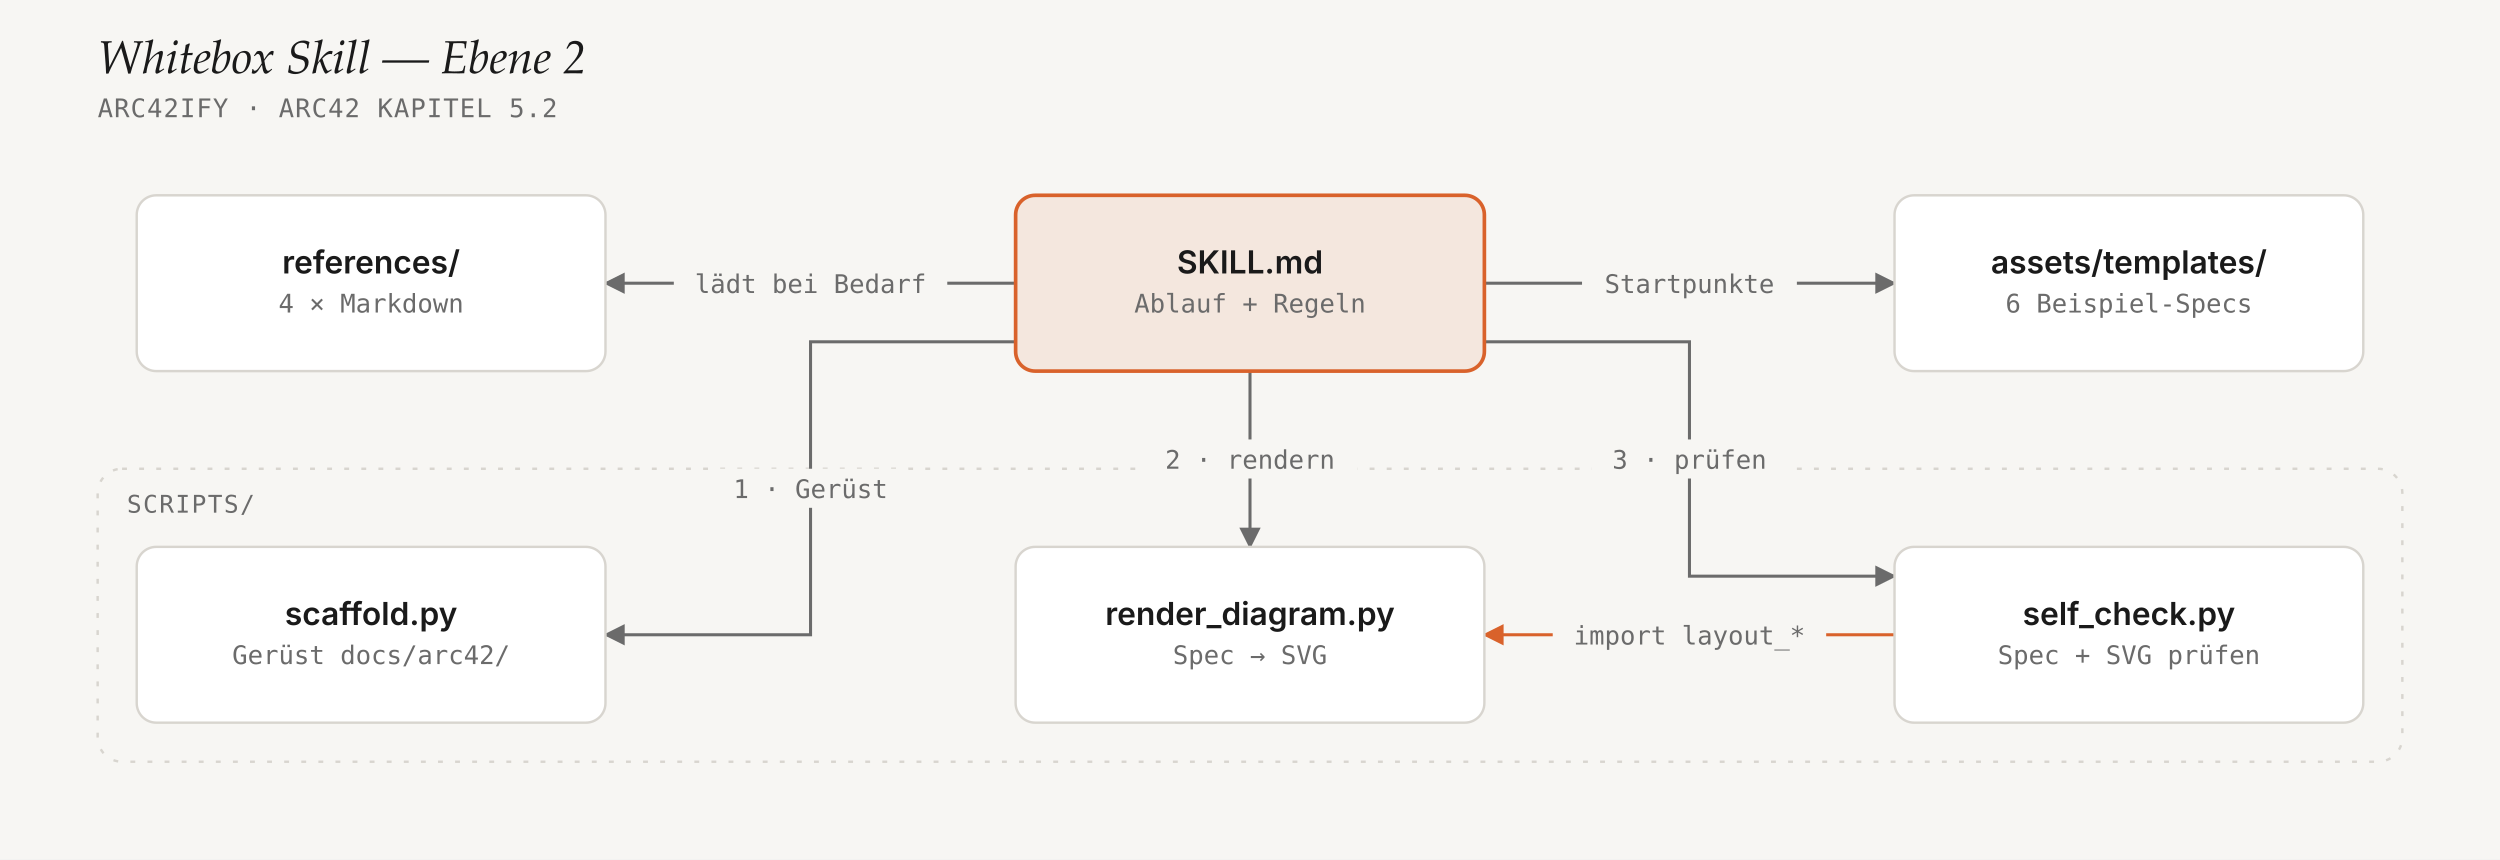
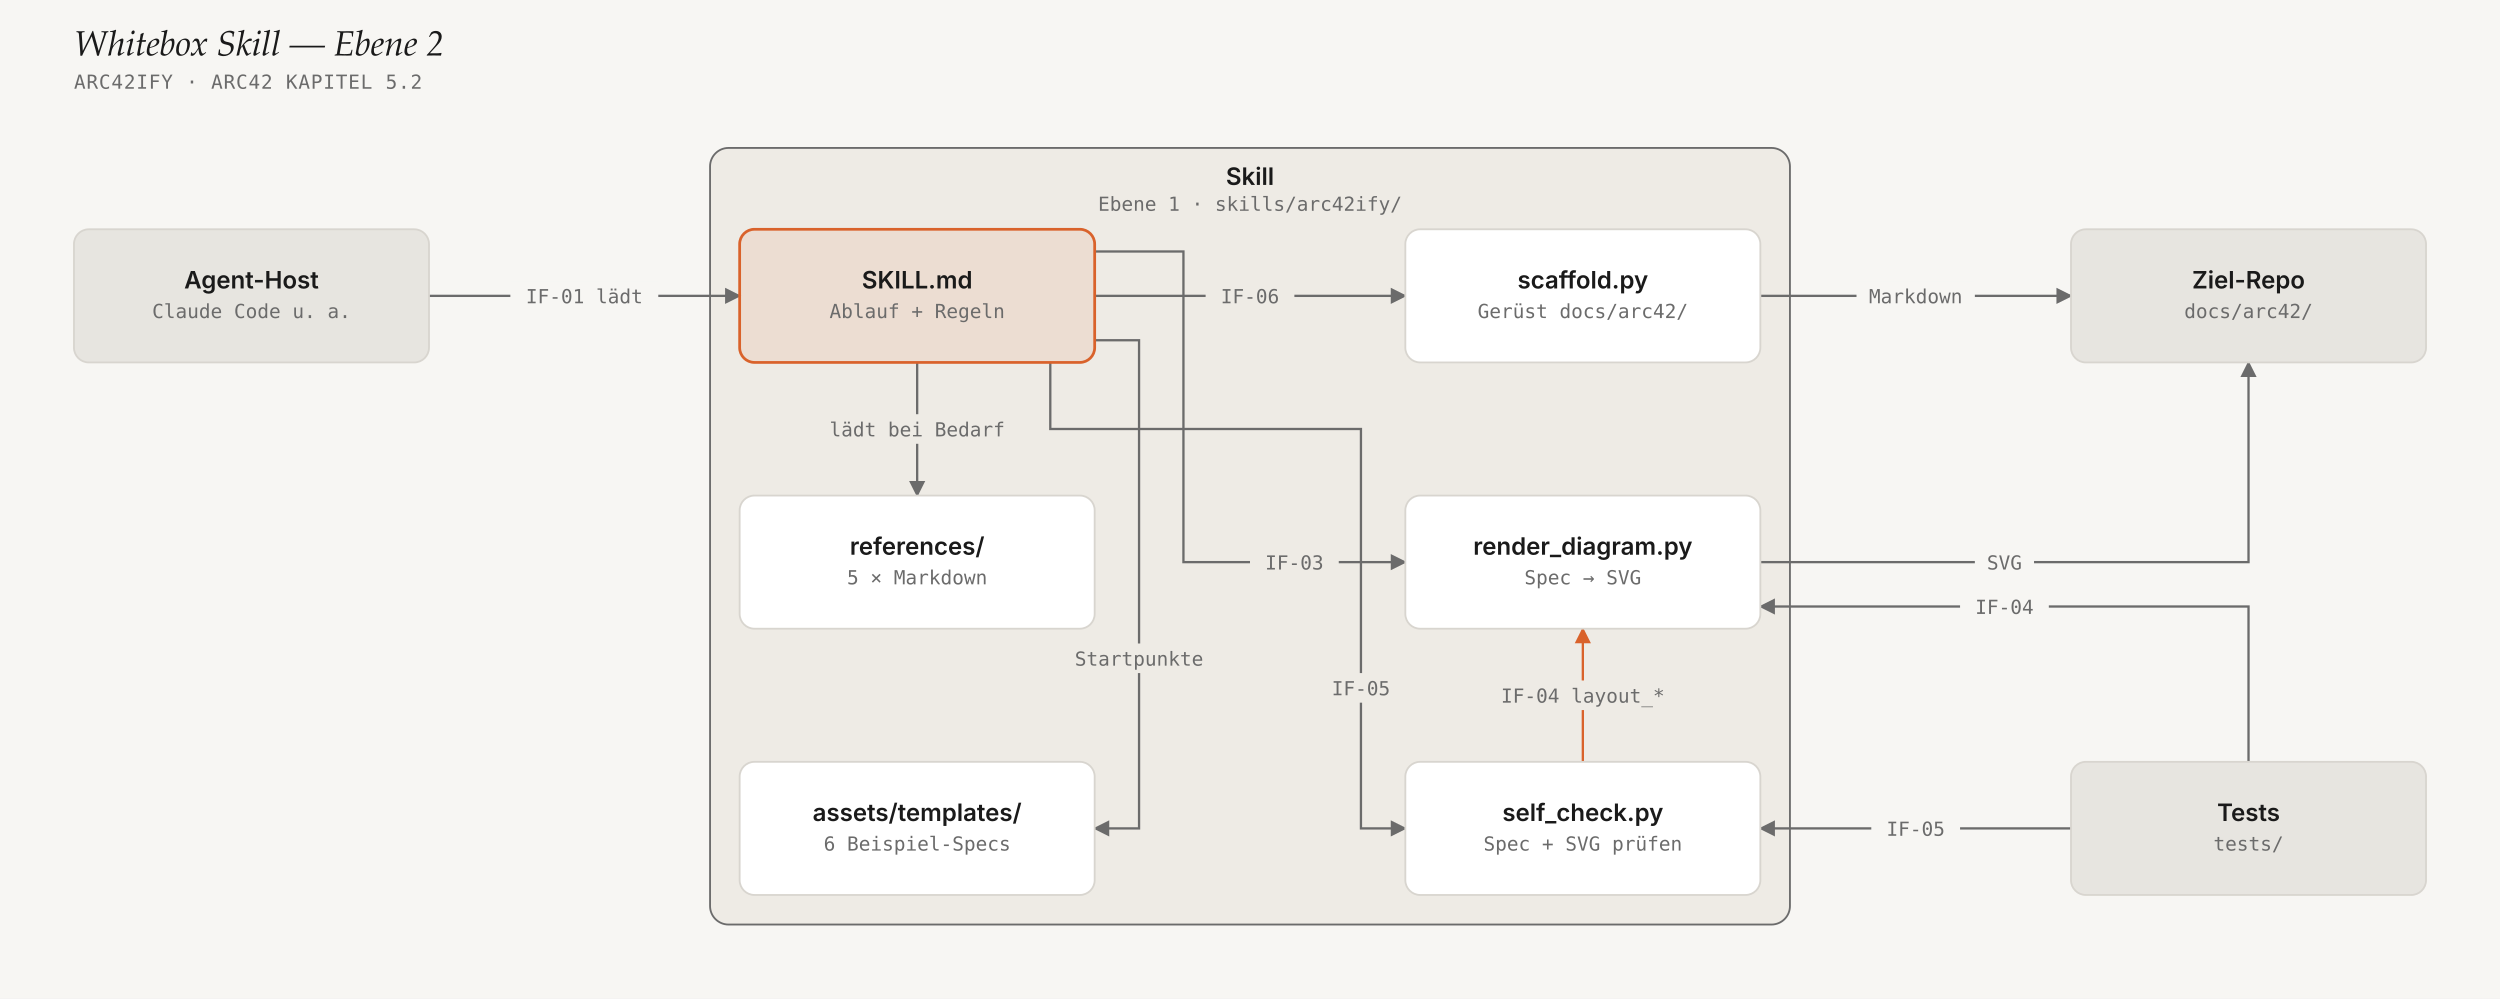
- <svg xmlns="http://www.w3.org/2000/svg" viewBox="0 0 1024 352" width="1024" height="352" role="img" aria-labelledby="dd-title dd-desc">
+ <svg xmlns="http://www.w3.org/2000/svg" viewBox="0 0 1352 540" width="1352" height="540" role="img" aria-labelledby="dd-title dd-desc">
  <defs>
    <marker id="arrow-muted" viewBox="0 0 10 10" refX="9" refY="5" markerWidth="7" markerHeight="7" orient="auto-start-reverse">
      <path d="M 0 0 L 10 5 L 0 10 z" fill="#6b6b6b" />
    </marker>
    <marker id="arrow-accent" viewBox="0 0 10 10" refX="9" refY="5" markerWidth="7" markerHeight="7" orient="auto-start-reverse">
      <path d="M 0 0 L 10 5 L 0 10 z" fill="#d9622b" />
    </marker>
    <marker id="arrow-ink" viewBox="0 0 10 10" refX="9" refY="5" markerWidth="7" markerHeight="7" orient="auto-start-reverse">
      <path d="M 0 0 L 10 5 L 0 10 z" fill="#1a1a1a" />
    </marker>
  </defs>
-   <rect x="0" y="0" width="1024" height="352" fill="#f7f6f3" />
+   <rect x="0" y="0" width="1352" height="540" fill="#f7f6f3" />
  <text x="40" y="30" font-family="'Iowan Old Style','Palatino Linotype',Georgia,serif" font-size="19" font-style="italic" fill="#1a1a1a">Whitebox Skill — Ebene 2</text>
  <text x="40" y="48" font-family="'SFMono-Regular','Cascadia Mono','Consolas',monospace" font-size="10.5" letter-spacing="0.04em" fill="#6b6b6b">ARC42IFY · ARC42 KAPITEL 5.2</text>
  <g transform="translate(40,80)">
-     <g transform="translate(16,0)">
-       <rect x="-16" y="112" width="944" height="120" rx="10" ry="10" fill="none" stroke="#d8d5cf" stroke-width="1" stroke-dasharray="2 5" />
-       <text x="-4" y="130" font-family="'SFMono-Regular','Cascadia Mono','Consolas',monospace" font-size="10" letter-spacing="0.06em" fill="#6b6b6b">SCRIPTS/</text>
-       <path d="M 360 36 L 192 36" fill="none" stroke="#6b6b6b" stroke-width="1.25" marker-end="url(#arrow-muted)" />
+     <g transform="translate(0,44)">
+       <g data-group-id="skill">
+         <rect x="344" y="-44" width="584" height="420" rx="10" ry="10" fill="#eeebe5" stroke="#6b6b6b" stroke-width="1" />
+         <text x="636" y="-24" text-anchor="middle" font-family="-apple-system,'Segoe UI',Inter,Roboto,sans-serif" font-size="13" font-weight="600" fill="#1a1a1a">Skill</text>
+         <text x="636" y="-10" text-anchor="middle" font-family="'SFMono-Regular','Cascadia Mono','Consolas',monospace" font-size="10.5" fill="#6b6b6b">Ebene 1 · skills/arc42ify/</text>
+       </g>
+       <path d="M 192 36 L 360 36" fill="none" stroke="#6b6b6b" stroke-width="1.25" marker-end="url(#arrow-muted)" />
+       <path d="M 456 72 L 456 144" fill="none" stroke="#6b6b6b" stroke-width="1.25" marker-end="url(#arrow-muted)" />
+       <path d="M 552 60 L 576 60 L 576 324 L 552 324" fill="none" stroke="#6b6b6b" stroke-width="1.25" marker-end="url(#arrow-muted)" />
      <path d="M 552 36 L 720 36" fill="none" stroke="#6b6b6b" stroke-width="1.25" marker-end="url(#arrow-muted)" />
-       <path d="M 360 60 L 276 60 L 276 180 L 192 180" fill="none" stroke="#6b6b6b" stroke-width="1.25" marker-end="url(#arrow-muted)" />
-       <path d="M 456 72 L 456 144" fill="none" stroke="#6b6b6b" stroke-width="1.25" marker-end="url(#arrow-muted)" />
-       <path d="M 552 60 L 636 60 L 636 156 L 720 156" fill="none" stroke="#6b6b6b" stroke-width="1.25" marker-end="url(#arrow-muted)" />
-       <path d="M 720 180 L 552 180" fill="none" stroke="#d9622b" stroke-width="1.25" marker-end="url(#arrow-accent)" />
-       <g data-node-id="refs">
-         <rect x="0" y="0" width="192" height="72" rx="8" ry="8" fill="#ffffff" stroke="#d8d5cf" stroke-width="1" />
-         <text x="96" y="32" text-anchor="middle" font-family="-apple-system,'Segoe UI',Inter,Roboto,sans-serif" font-size="13" font-weight="600" fill="#1a1a1a">references/</text>
-         <text x="96" y="48" text-anchor="middle" font-family="'SFMono-Regular','Cascadia Mono','Consolas',monospace" font-size="10.5" fill="#6b6b6b">4 × Markdown</text>
+       <path d="M 552 12 L 600 12 L 600 180 L 720 180" fill="none" stroke="#6b6b6b" stroke-width="1.25" marker-end="url(#arrow-muted)" />
+       <path d="M 528 72 L 528 108 L 696 108 L 696 324 L 720 324" fill="none" stroke="#6b6b6b" stroke-width="1.25" marker-end="url(#arrow-muted)" />
+       <path d="M 816 288 L 816 216" fill="none" stroke="#d9622b" stroke-width="1.25" marker-end="url(#arrow-accent)" />
+       <path d="M 912 36 L 1080 36" fill="none" stroke="#6b6b6b" stroke-width="1.25" marker-end="url(#arrow-muted)" />
+       <path d="M 912 180 L 1176 180 L 1176 72" fill="none" stroke="#6b6b6b" stroke-width="1.25" marker-end="url(#arrow-muted)" />
+       <path d="M 1080 324 L 912 324" fill="none" stroke="#6b6b6b" stroke-width="1.25" marker-end="url(#arrow-muted)" />
+       <path d="M 1176 288 L 1176 204 L 912 204" fill="none" stroke="#6b6b6b" stroke-width="1.25" marker-end="url(#arrow-muted)" />
+       <g data-node-id="host">
+         <rect x="0" y="0" width="192" height="72" rx="8" ry="8" fill="#e7e5e0" stroke="#d8d5cf" stroke-width="1" />
+         <text x="96" y="32" text-anchor="middle" font-family="-apple-system,'Segoe UI',Inter,Roboto,sans-serif" font-size="13" font-weight="600" fill="#1a1a1a">Agent-Host</text>
+         <text x="96" y="48" text-anchor="middle" font-family="'SFMono-Regular','Cascadia Mono','Consolas',monospace" font-size="10.5" fill="#6b6b6b">Claude Code u. a.</text>
      </g>
      <g data-node-id="skillmd">
        <rect x="360" y="0" width="192" height="72" rx="8" ry="8" fill="#d9622b1a" stroke="#d9622b" stroke-width="1.5" />
        <text x="456" y="32" text-anchor="middle" font-family="-apple-system,'Segoe UI',Inter,Roboto,sans-serif" font-size="13" font-weight="600" fill="#1a1a1a">SKILL.md</text>
        <text x="456" y="48" text-anchor="middle" font-family="'SFMono-Regular','Cascadia Mono','Consolas',monospace" font-size="10.5" fill="#6b6b6b">Ablauf + Regeln</text>
      </g>
+       <g data-node-id="refs">
+         <rect x="360" y="144" width="192" height="72" rx="8" ry="8" fill="#ffffff" stroke="#d8d5cf" stroke-width="1" />
+         <text x="456" y="176" text-anchor="middle" font-family="-apple-system,'Segoe UI',Inter,Roboto,sans-serif" font-size="13" font-weight="600" fill="#1a1a1a">references/</text>
+         <text x="456" y="192" text-anchor="middle" font-family="'SFMono-Regular','Cascadia Mono','Consolas',monospace" font-size="10.5" fill="#6b6b6b">5 × Markdown</text>
+       </g>
      <g data-node-id="templates">
-         <rect x="720" y="0" width="192" height="72" rx="8" ry="8" fill="#ffffff" stroke="#d8d5cf" stroke-width="1" />
-         <text x="816" y="32" text-anchor="middle" font-family="-apple-system,'Segoe UI',Inter,Roboto,sans-serif" font-size="13" font-weight="600" fill="#1a1a1a">assets/templates/</text>
-         <text x="816" y="48" text-anchor="middle" font-family="'SFMono-Regular','Cascadia Mono','Consolas',monospace" font-size="10.5" fill="#6b6b6b">6 Beispiel-Specs</text>
+         <rect x="360" y="288" width="192" height="72" rx="8" ry="8" fill="#ffffff" stroke="#d8d5cf" stroke-width="1" />
+         <text x="456" y="320" text-anchor="middle" font-family="-apple-system,'Segoe UI',Inter,Roboto,sans-serif" font-size="13" font-weight="600" fill="#1a1a1a">assets/templates/</text>
+         <text x="456" y="336" text-anchor="middle" font-family="'SFMono-Regular','Cascadia Mono','Consolas',monospace" font-size="10.5" fill="#6b6b6b">6 Beispiel-Specs</text>
      </g>
      <g data-node-id="scaffold">
-         <rect x="0" y="144" width="192" height="72" rx="8" ry="8" fill="#ffffff" stroke="#d8d5cf" stroke-width="1" />
-         <text x="96" y="176" text-anchor="middle" font-family="-apple-system,'Segoe UI',Inter,Roboto,sans-serif" font-size="13" font-weight="600" fill="#1a1a1a">scaffold.py</text>
-         <text x="96" y="192" text-anchor="middle" font-family="'SFMono-Regular','Cascadia Mono','Consolas',monospace" font-size="10.5" fill="#6b6b6b">Gerüst docs/arc42/</text>
+         <rect x="720" y="0" width="192" height="72" rx="8" ry="8" fill="#ffffff" stroke="#d8d5cf" stroke-width="1" />
+         <text x="816" y="32" text-anchor="middle" font-family="-apple-system,'Segoe UI',Inter,Roboto,sans-serif" font-size="13" font-weight="600" fill="#1a1a1a">scaffold.py</text>
+         <text x="816" y="48" text-anchor="middle" font-family="'SFMono-Regular','Cascadia Mono','Consolas',monospace" font-size="10.5" fill="#6b6b6b">Gerüst docs/arc42/</text>
      </g>
      <g data-node-id="render">
-         <rect x="360" y="144" width="192" height="72" rx="8" ry="8" fill="#ffffff" stroke="#d8d5cf" stroke-width="1" />
-         <text x="456" y="176" text-anchor="middle" font-family="-apple-system,'Segoe UI',Inter,Roboto,sans-serif" font-size="13" font-weight="600" fill="#1a1a1a">render_diagram.py</text>
-         <text x="456" y="192" text-anchor="middle" font-family="'SFMono-Regular','Cascadia Mono','Consolas',monospace" font-size="10.5" fill="#6b6b6b">Spec → SVG</text>
+         <rect x="720" y="144" width="192" height="72" rx="8" ry="8" fill="#ffffff" stroke="#d8d5cf" stroke-width="1" />
+         <text x="816" y="176" text-anchor="middle" font-family="-apple-system,'Segoe UI',Inter,Roboto,sans-serif" font-size="13" font-weight="600" fill="#1a1a1a">render_diagram.py</text>
+         <text x="816" y="192" text-anchor="middle" font-family="'SFMono-Regular','Cascadia Mono','Consolas',monospace" font-size="10.5" fill="#6b6b6b">Spec → SVG</text>
      </g>
      <g data-node-id="check">
-         <rect x="720" y="144" width="192" height="72" rx="8" ry="8" fill="#ffffff" stroke="#d8d5cf" stroke-width="1" />
-         <text x="816" y="176" text-anchor="middle" font-family="-apple-system,'Segoe UI',Inter,Roboto,sans-serif" font-size="13" font-weight="600" fill="#1a1a1a">self_check.py</text>
-         <text x="816" y="192" text-anchor="middle" font-family="'SFMono-Regular','Cascadia Mono','Consolas',monospace" font-size="10.5" fill="#6b6b6b">Spec + SVG prüfen</text>
+         <rect x="720" y="288" width="192" height="72" rx="8" ry="8" fill="#ffffff" stroke="#d8d5cf" stroke-width="1" />
+         <text x="816" y="320" text-anchor="middle" font-family="-apple-system,'Segoe UI',Inter,Roboto,sans-serif" font-size="13" font-weight="600" fill="#1a1a1a">self_check.py</text>
+         <text x="816" y="336" text-anchor="middle" font-family="'SFMono-Regular','Cascadia Mono','Consolas',monospace" font-size="10.5" fill="#6b6b6b">Spec + SVG prüfen</text>
      </g>
-       <rect x="220" y="28" width="112" height="16" fill="#f7f6f3" />
-       <text x="276" y="40" text-anchor="middle" font-family="'SFMono-Regular','Cascadia Mono','Consolas',monospace" font-size="10.5" fill="#6b6b6b">lädt bei Bedarf</text>
-       <rect x="592" y="28" width="88" height="16" fill="#f7f6f3" />
-       <text x="636" y="40" text-anchor="middle" font-family="'SFMono-Regular','Cascadia Mono','Consolas',monospace" font-size="10.5" fill="#6b6b6b">Startpunkte</text>
-       <rect x="236" y="112" width="80" height="16" fill="#f7f6f3" />
-       <text x="276" y="124" text-anchor="middle" font-family="'SFMono-Regular','Cascadia Mono','Consolas',monospace" font-size="10.5" fill="#6b6b6b">1 · Gerüst</text>
-       <rect x="412" y="100" width="88" height="16" fill="#f7f6f3" />
-       <text x="456" y="112" text-anchor="middle" font-family="'SFMono-Regular','Cascadia Mono','Consolas',monospace" font-size="10.5" fill="#6b6b6b">2 · rendern</text>
-       <rect x="596" y="100" width="80" height="16" fill="#f7f6f3" />
-       <text x="636" y="112" text-anchor="middle" font-family="'SFMono-Regular','Cascadia Mono','Consolas',monospace" font-size="10.5" fill="#6b6b6b">3 · prüfen</text>
-       <rect x="580" y="172" width="112" height="16" fill="#f7f6f3" />
-       <text x="636" y="184" text-anchor="middle" font-family="'SFMono-Regular','Cascadia Mono','Consolas',monospace" font-size="10.5" fill="#6b6b6b">import layout_*</text>
+       <g data-node-id="repo">
+         <rect x="1080" y="0" width="192" height="72" rx="8" ry="8" fill="#e7e5e0" stroke="#d8d5cf" stroke-width="1" />
+         <text x="1176" y="32" text-anchor="middle" font-family="-apple-system,'Segoe UI',Inter,Roboto,sans-serif" font-size="13" font-weight="600" fill="#1a1a1a">Ziel-Repo</text>
+         <text x="1176" y="48" text-anchor="middle" font-family="'SFMono-Regular','Cascadia Mono','Consolas',monospace" font-size="10.5" fill="#6b6b6b">docs/arc42/</text>
+       </g>
+       <g data-node-id="tests">
+         <rect x="1080" y="288" width="192" height="72" rx="8" ry="8" fill="#e7e5e0" stroke="#d8d5cf" stroke-width="1" />
+         <text x="1176" y="320" text-anchor="middle" font-family="-apple-system,'Segoe UI',Inter,Roboto,sans-serif" font-size="13" font-weight="600" fill="#1a1a1a">Tests</text>
+         <text x="1176" y="336" text-anchor="middle" font-family="'SFMono-Regular','Cascadia Mono','Consolas',monospace" font-size="10.5" fill="#6b6b6b">tests/</text>
+       </g>
+       <rect x="236" y="28" width="80" height="16" fill="#f7f6f3" />
+       <text x="276" y="40" text-anchor="middle" font-family="'SFMono-Regular','Cascadia Mono','Consolas',monospace" font-size="10.5" fill="#6b6b6b">IF-01 lädt</text>
+       <rect x="400" y="100" width="112" height="16" fill="#eeebe5" />
+       <text x="456" y="112" text-anchor="middle" font-family="'SFMono-Regular','Cascadia Mono','Consolas',monospace" font-size="10.5" fill="#6b6b6b">lädt bei Bedarf</text>
+       <rect x="532" y="224" width="88" height="16" fill="#eeebe5" />
+       <text x="576" y="236" text-anchor="middle" font-family="'SFMono-Regular','Cascadia Mono','Consolas',monospace" font-size="10.5" fill="#6b6b6b">Startpunkte</text>
+       <rect x="612" y="28" width="48" height="16" fill="#eeebe5" />
+       <text x="636" y="40" text-anchor="middle" font-family="'SFMono-Regular','Cascadia Mono','Consolas',monospace" font-size="10.5" fill="#6b6b6b">IF-06</text>
+       <rect x="636" y="172" width="48" height="16" fill="#eeebe5" />
+       <text x="660" y="184" text-anchor="middle" font-family="'SFMono-Regular','Cascadia Mono','Consolas',monospace" font-size="10.5" fill="#6b6b6b">IF-03</text>
+       <rect x="672" y="240" width="48" height="16" fill="#eeebe5" />
+       <text x="696" y="252" text-anchor="middle" font-family="'SFMono-Regular','Cascadia Mono','Consolas',monospace" font-size="10.5" fill="#6b6b6b">IF-05</text>
+       <rect x="764" y="244" width="104" height="16" fill="#eeebe5" />
+       <text x="816" y="256" text-anchor="middle" font-family="'SFMono-Regular','Cascadia Mono','Consolas',monospace" font-size="10.5" fill="#6b6b6b">IF-04 layout_*</text>
+       <rect x="964" y="28" width="64" height="16" fill="#f7f6f3" />
+       <text x="996" y="40" text-anchor="middle" font-family="'SFMono-Regular','Cascadia Mono','Consolas',monospace" font-size="10.5" fill="#6b6b6b">Markdown</text>
+       <rect x="1028" y="172" width="32" height="16" fill="#f7f6f3" />
+       <text x="1044" y="184" text-anchor="middle" font-family="'SFMono-Regular','Cascadia Mono','Consolas',monospace" font-size="10.5" fill="#6b6b6b">SVG</text>
+       <rect x="972" y="316" width="48" height="16" fill="#f7f6f3" />
+       <text x="996" y="328" text-anchor="middle" font-family="'SFMono-Regular','Cascadia Mono','Consolas',monospace" font-size="10.5" fill="#6b6b6b">IF-05</text>
+       <rect x="1020" y="196" width="48" height="16" fill="#f7f6f3" />
+       <text x="1044" y="208" text-anchor="middle" font-family="'SFMono-Regular','Cascadia Mono','Consolas',monospace" font-size="10.5" fill="#6b6b6b">IF-04</text>
    </g>
  </g>
</svg>
